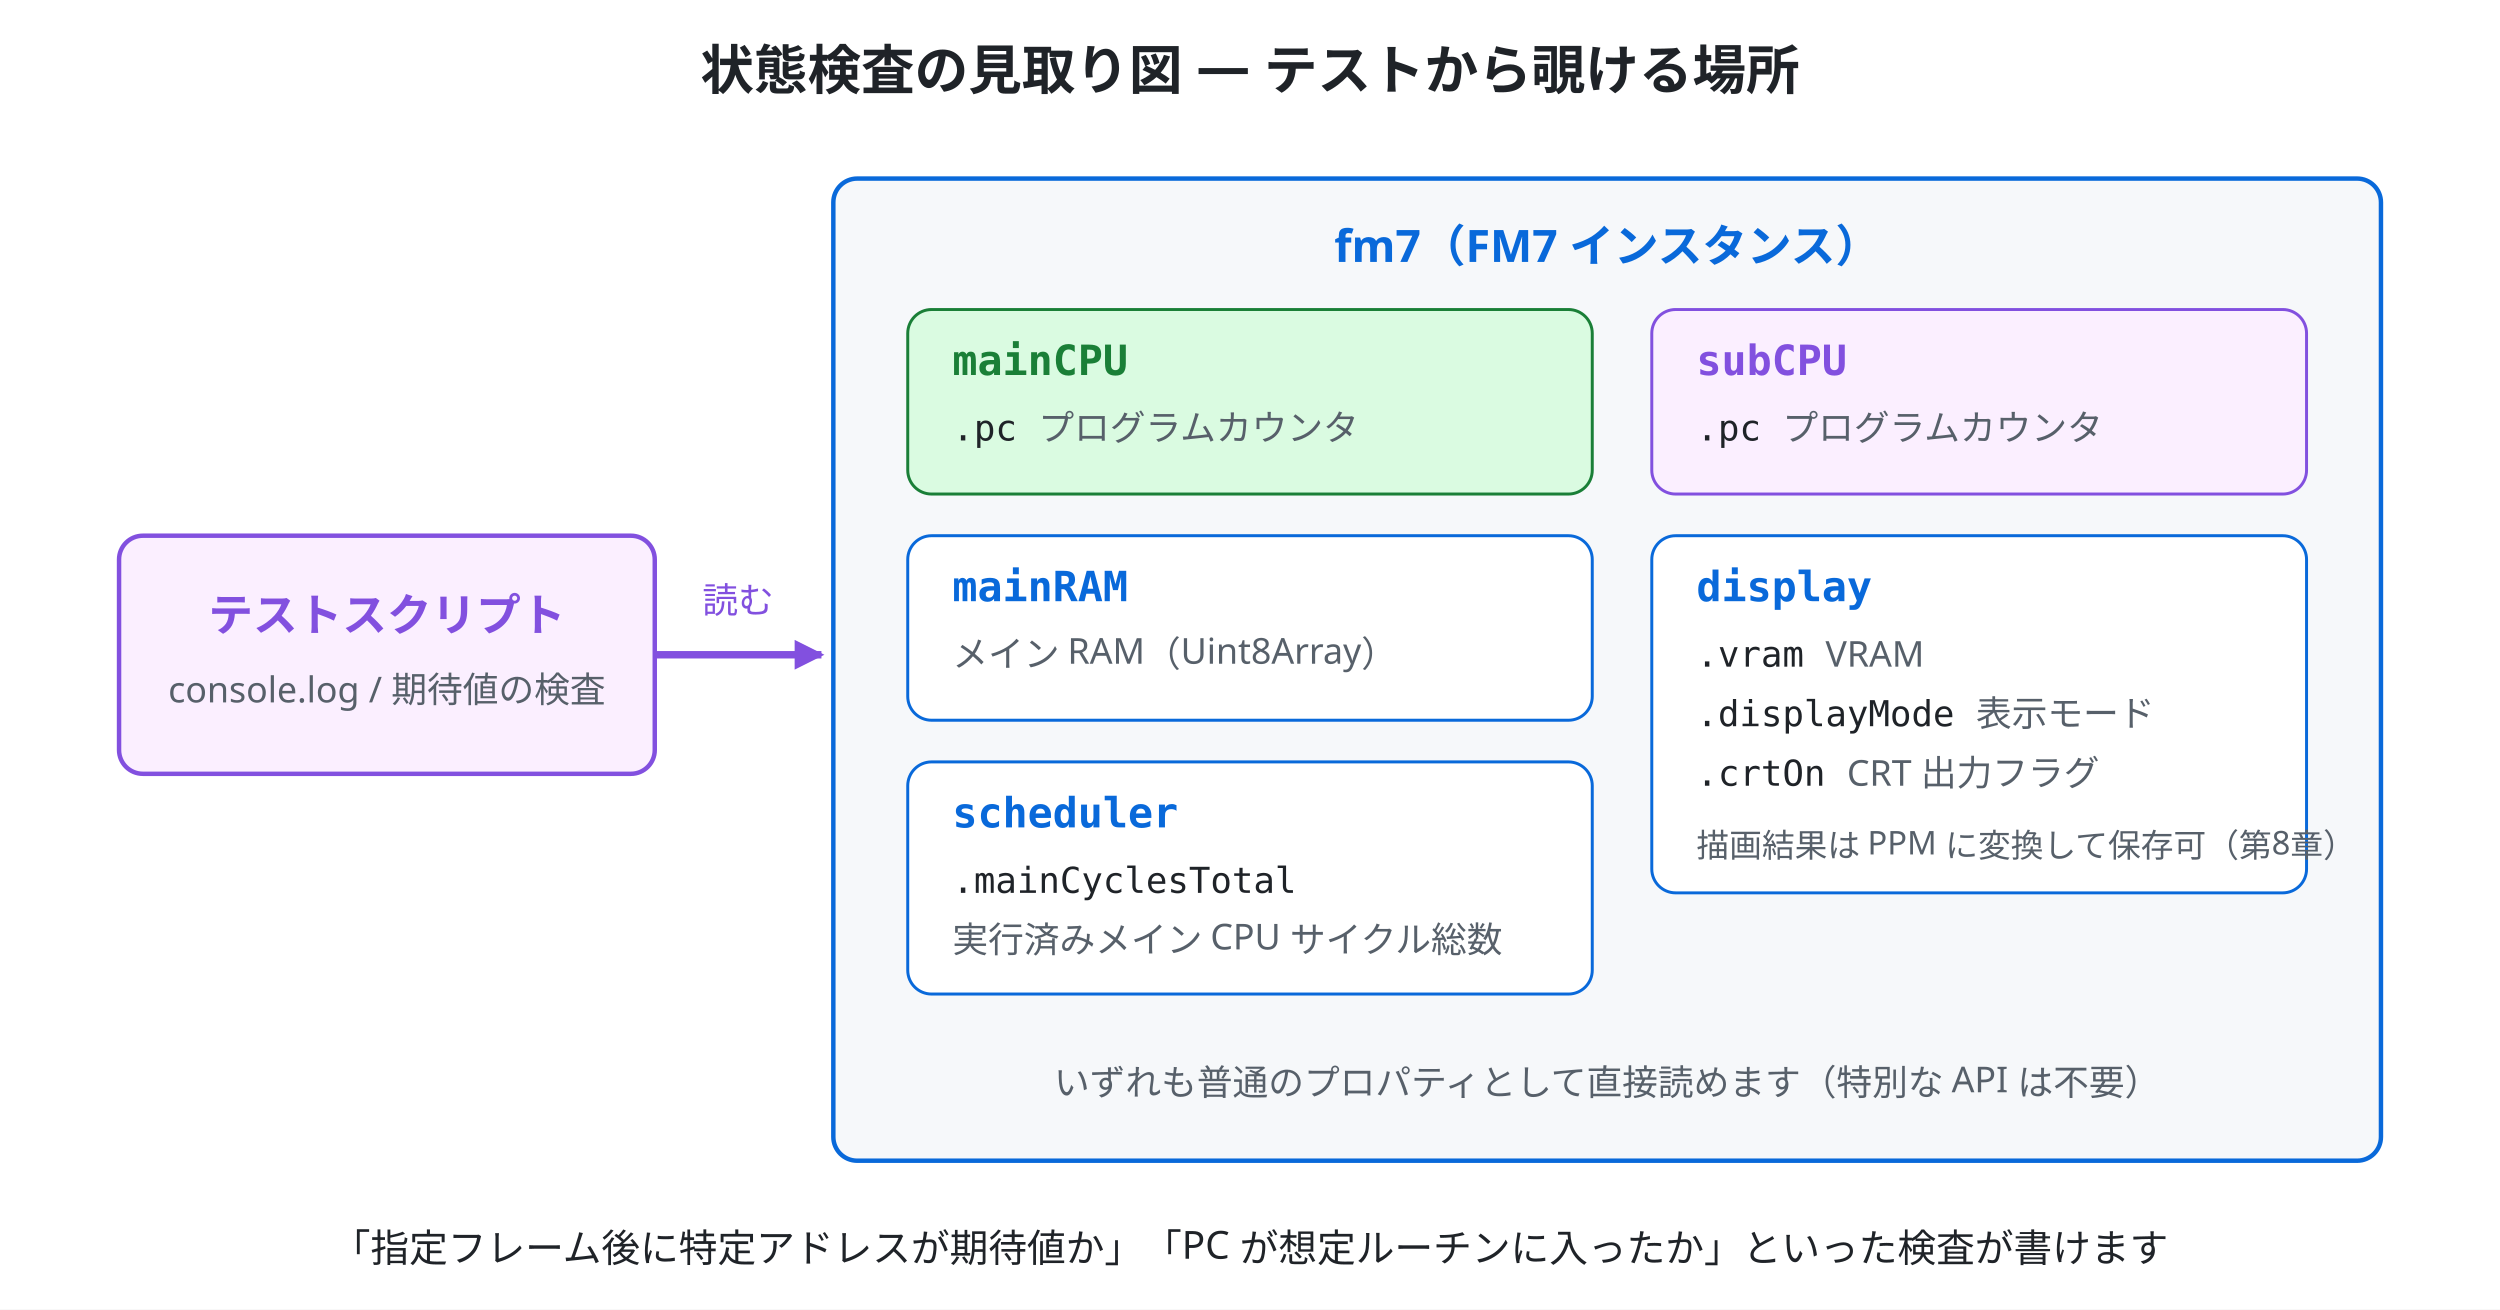
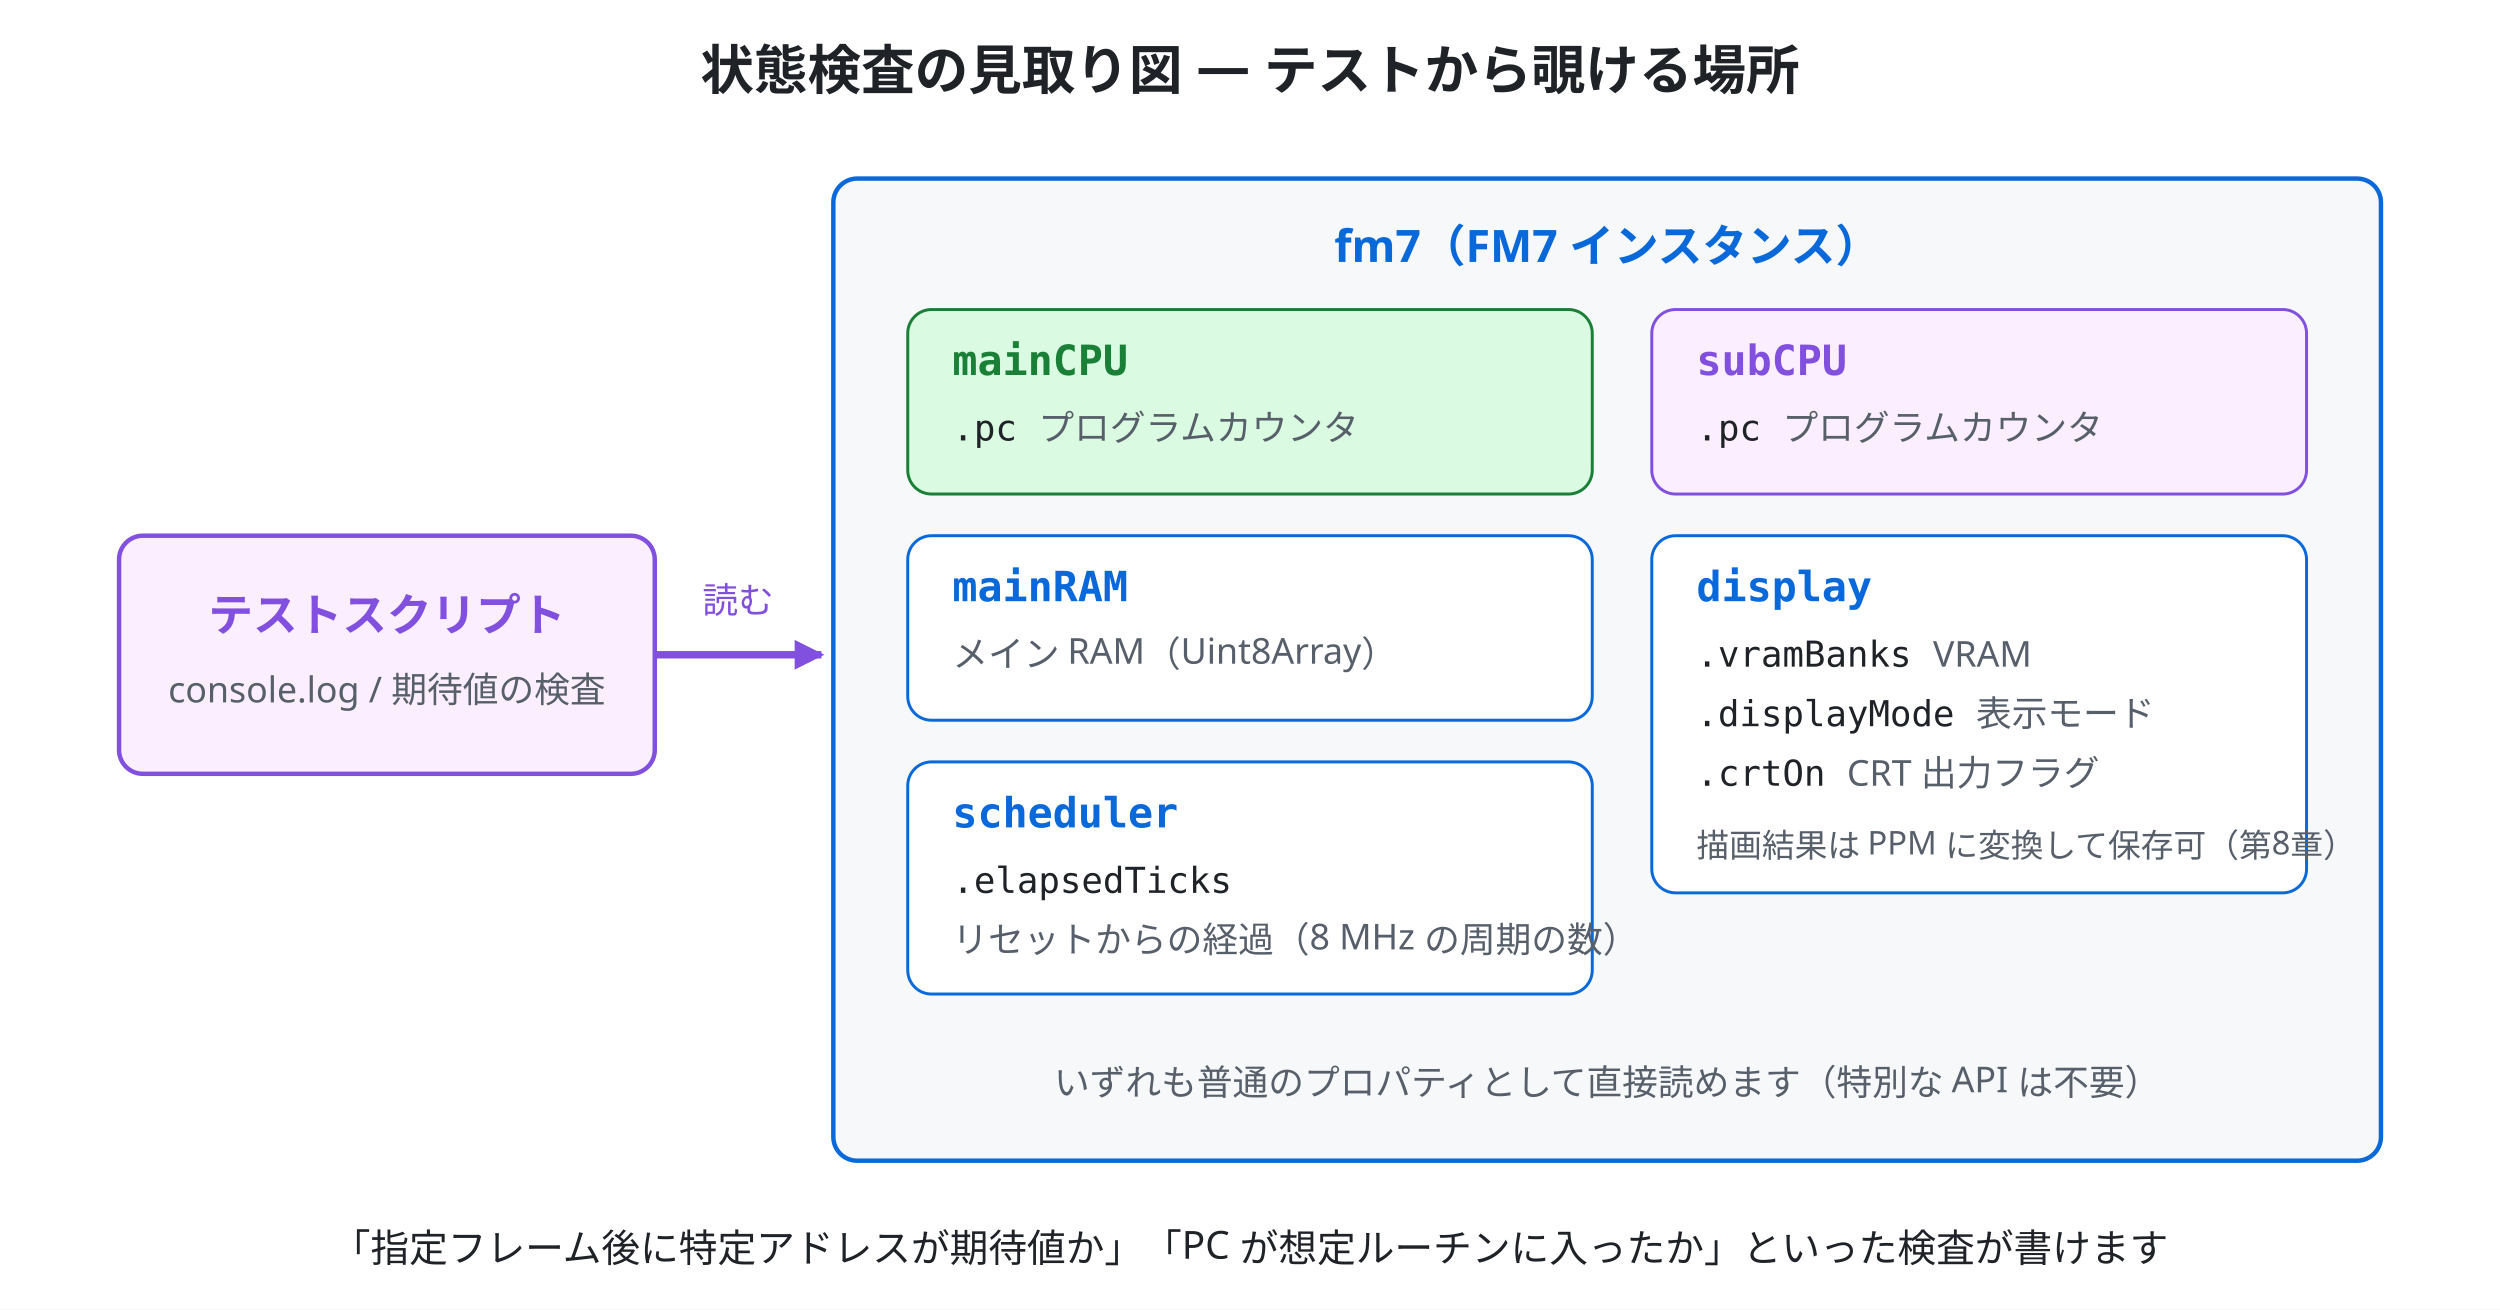
<svg xmlns="http://www.w3.org/2000/svg" viewBox="0 0 840 440" width="840" height="440">
  <defs>
    <marker id="ahp" markerWidth="12" markerHeight="12" refX="9" refY="5" orient="auto" markerUnits="userSpaceOnUse">
      <path d="M0,0 L10,5 L0,10 z" fill="#8250df" />
    </marker>
  </defs>
  <rect x="0" y="0" width="840" height="440" fill="#ffffff" />
  <text x="420" y="30" font-family="sans-serif" font-size="18" font-weight="bold" fill="#1f2328" text-anchor="middle">状態検査の見取り図 ― テストから覗ける場所</text>
  <rect x="40" y="180" width="180" height="80" rx="8" fill="#fbefff" stroke="#8250df" stroke-width="1.5" />
  <text x="130" y="212" font-family="sans-serif" font-size="15" font-weight="bold" fill="#8250df" text-anchor="middle">テストスクリプト</text>
  <text x="130" y="236" font-family="sans-serif" font-size="12" fill="#57606a" text-anchor="middle">console.log / 期待値の検査</text>
  <line x1="220" y1="220" x2="276" y2="220" stroke="#8250df" stroke-width="2.5" marker-end="url(#ahp)" />
  <text x="248" y="206" font-family="sans-serif" font-size="12" fill="#8250df" text-anchor="middle">読む</text>
  <rect x="280" y="60" width="520" height="330" rx="8" fill="#f6f8fa" stroke="#0969da" stroke-width="1.5" />
  <text x="540" y="88" font-family="sans-serif" font-size="15" font-weight="bold" fill="#0969da" text-anchor="middle">fm7（FM7 インスタンス）</text>
  <rect x="305" y="104" width="230" height="62" rx="8" fill="#dafbe1" stroke="#1a7f37" />
  <text x="320" y="126" font-family="monospace" font-size="14" font-weight="bold" fill="#1a7f37">mainCPU</text>
  <text x="320" y="148" font-family="monospace" font-size="12" fill="#1f2328">.pc <tspan font-family="sans-serif" fill="#57606a">プログラムカウンタ</tspan>
  </text>
  <rect x="555" y="104" width="220" height="62" rx="8" fill="#fbefff" stroke="#8250df" />
  <text x="570" y="126" font-family="monospace" font-size="14" font-weight="bold" fill="#8250df">subCPU</text>
  <text x="570" y="148" font-family="monospace" font-size="12" fill="#1f2328">.pc <tspan font-family="sans-serif" fill="#57606a">プログラムカウンタ</tspan>
  </text>
  <rect x="305" y="180" width="230" height="62" rx="8" fill="#ffffff" stroke="#0969da" />
  <text x="320" y="202" font-family="monospace" font-size="14" font-weight="bold" fill="#0969da">mainRAM</text>
  <text x="320" y="224" font-family="sans-serif" font-size="12" fill="#57606a">メイン RAM（Uint8Array）</text>
  <rect x="555" y="180" width="220" height="120" rx="8" fill="#ffffff" stroke="#0969da" />
  <text x="570" y="202" font-family="monospace" font-size="14" font-weight="bold" fill="#0969da">display</text>
-   <text x="570" y="224" font-family="monospace" font-size="12" fill="#1f2328">.vram <tspan font-family="sans-serif" fill="#57606a">VRAM</tspan>
+   <text x="570" y="224" font-family="monospace" font-size="12" fill="#1f2328">.vramBanks <tspan font-family="sans-serif" fill="#57606a">VRAM</tspan>
  </text>
  <text x="570" y="244" font-family="monospace" font-size="12" fill="#1f2328">.displayMode <tspan font-family="sans-serif" fill="#57606a">表示モード</tspan>
  </text>
  <text x="570" y="264" font-family="monospace" font-size="12" fill="#1f2328">.crtOn <tspan font-family="sans-serif" fill="#57606a">CRT 出力フラグ</tspan>
  </text>
  <text x="570" y="288" font-family="sans-serif" font-size="11" fill="#57606a">描画結果は PPM に変換して保存可（第8章）</text>
  <rect x="305" y="256" width="230" height="78" rx="8" fill="#ffffff" stroke="#0969da" />
  <text x="320" y="278" font-family="monospace" font-size="14" font-weight="bold" fill="#0969da">scheduler</text>
-   <text x="320" y="300" font-family="monospace" font-size="12" fill="#1f2328">.mainCyclesTotal</text>
-   <text x="320" y="320" font-family="sans-serif" font-size="12" fill="#57606a">実行済みメイン CPU サイクル総数</text>
+   <text x="320" y="300" font-family="monospace" font-size="12" fill="#1f2328">.elapsedTicks</text>
+   <text x="320" y="320" font-family="sans-serif" font-size="12" fill="#57606a">リセットからの経過（8 MHz の周期の数）</text>
  <text x="540" y="368" font-family="sans-serif" font-size="12" fill="#57606a" text-anchor="middle">いずれも普通のプロパティとして直接読めます（特別な API は不要）</text>
  <text x="420" y="424" font-family="sans-serif" font-size="13" fill="#1f2328" text-anchor="middle">「指定フレーム後に特定アドレスが期待値か」「PC が想定ルーチンに入ったか」といった検査が書けます</text>
</svg>
